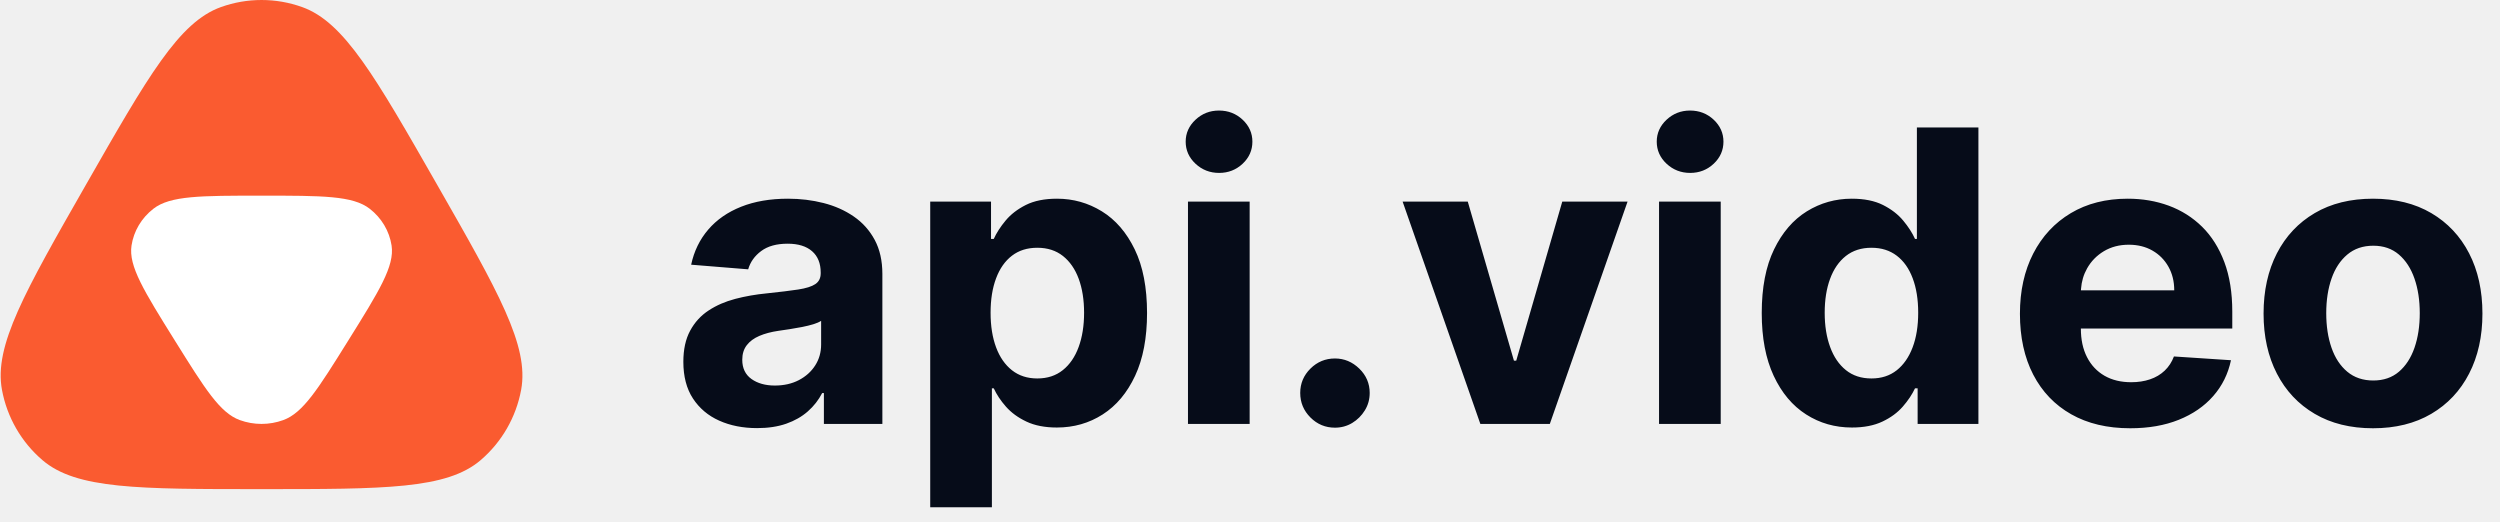
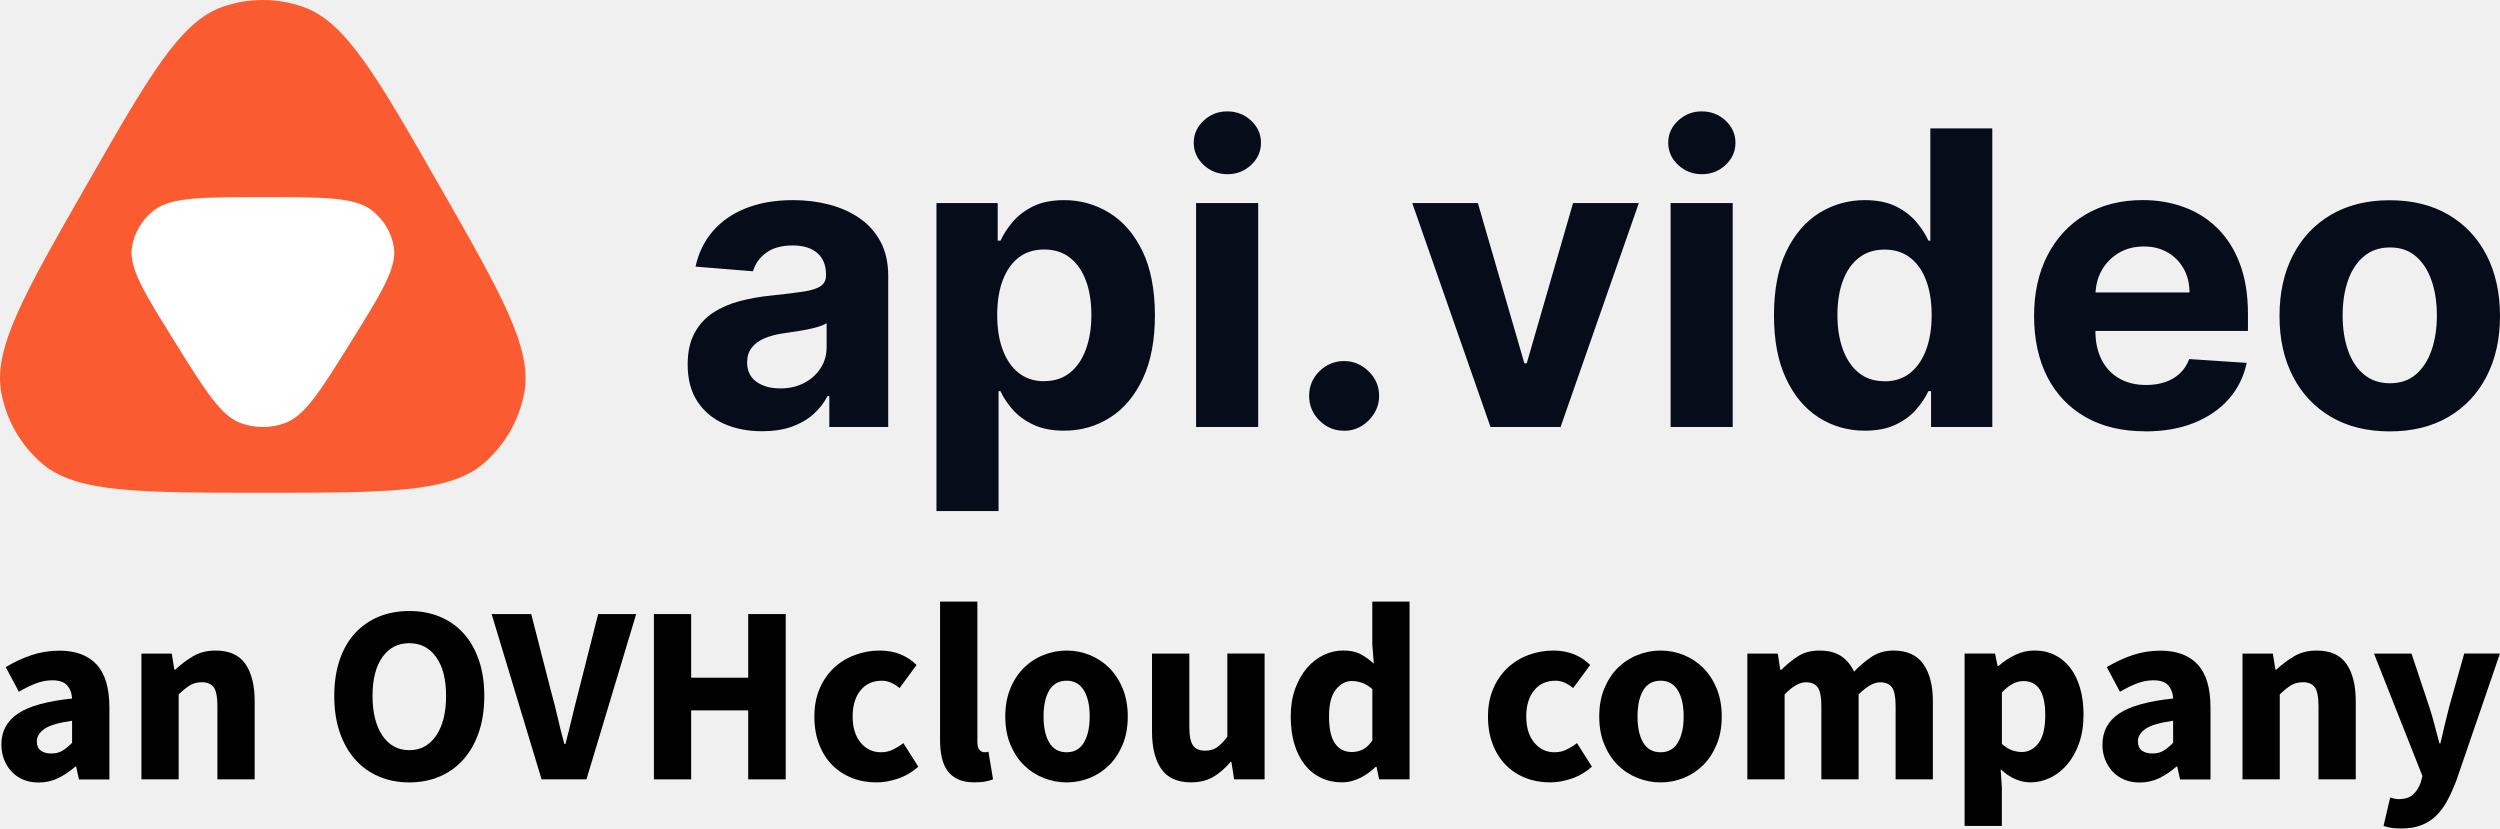
- <svg xmlns="http://www.w3.org/2000/svg" width="115" height="24" viewBox="0 0 115 24" fill="none">
-   <g clip-path="url(#clip0_101_2)">
-     <path d="M3.96 8.487C6.807 3.507 8.231 1.017 10.164 0.325C11.371 -0.108 12.691 -0.108 13.899 0.325C15.832 1.017 17.255 3.507 20.102 8.487C22.931 13.435 24.345 15.909 23.973 17.93C23.74 19.193 23.081 20.337 22.107 21.169C20.549 22.5 17.71 22.5 12.031 22.5C6.353 22.5 3.513 22.5 1.956 21.169C0.982 20.337 0.323 19.193 0.09 17.93C-0.283 15.909 1.132 13.435 3.96 8.487Z" fill="#FA5B30" />
-     <path d="M16.007 15.685C14.632 17.89 13.944 18.992 13.031 19.324C12.387 19.559 11.675 19.559 11.031 19.324C10.118 18.992 9.431 17.89 8.055 15.685C6.622 13.387 5.905 12.238 6.05 11.294C6.151 10.63 6.511 10.025 7.057 9.602C7.831 9 9.231 9 12.031 9C14.832 9 16.232 9 17.006 9.602C17.552 10.025 17.911 10.63 18.013 11.294C18.157 12.238 17.441 13.387 16.007 15.685Z" fill="white" />
-     <path d="M34.829 19.693C35.335 19.693 35.782 19.625 36.168 19.49C36.554 19.355 36.885 19.166 37.16 18.924C37.435 18.682 37.655 18.401 37.819 18.082H37.899V19.5H40.589V12.602C40.589 11.994 40.471 11.471 40.236 11.034C40.001 10.597 39.68 10.238 39.274 9.959C38.868 9.679 38.404 9.472 37.882 9.339C37.361 9.206 36.816 9.14 36.248 9.14C35.431 9.14 34.713 9.263 34.094 9.509C33.474 9.755 32.969 10.106 32.579 10.561C32.188 11.016 31.926 11.554 31.793 12.176L34.416 12.389C34.514 12.052 34.714 11.771 35.016 11.547C35.318 11.322 35.724 11.21 36.234 11.21C36.718 11.21 37.092 11.326 37.356 11.556C37.62 11.787 37.752 12.114 37.752 12.535V12.575C37.752 12.793 37.67 12.957 37.506 13.068C37.342 13.179 37.078 13.262 36.714 13.318C36.35 13.373 35.87 13.432 35.276 13.494C34.769 13.543 34.287 13.627 33.827 13.747C33.368 13.867 32.958 14.045 32.599 14.28C32.239 14.515 31.955 14.826 31.747 15.212C31.538 15.598 31.434 16.075 31.434 16.643C31.434 17.318 31.581 17.881 31.876 18.331C32.172 18.782 32.574 19.122 33.085 19.35C33.595 19.579 34.177 19.693 34.829 19.693ZM35.642 17.735C35.207 17.735 34.848 17.634 34.566 17.433C34.285 17.231 34.144 16.936 34.144 16.55C34.144 16.284 34.212 16.061 34.35 15.881C34.488 15.701 34.681 15.558 34.929 15.452C35.178 15.345 35.469 15.268 35.801 15.219C35.957 15.197 36.13 15.171 36.321 15.142C36.512 15.113 36.703 15.08 36.894 15.042C37.084 15.005 37.256 14.962 37.41 14.916C37.563 14.869 37.684 14.817 37.772 14.759V15.845C37.772 16.204 37.681 16.526 37.499 16.81C37.317 17.094 37.067 17.319 36.747 17.486C36.427 17.652 36.059 17.735 35.642 17.735ZM45.627 23.335V17.862H45.713C45.842 18.146 46.028 18.427 46.272 18.704C46.517 18.982 46.831 19.212 47.215 19.393C47.599 19.575 48.066 19.666 48.616 19.666C49.393 19.666 50.096 19.466 50.724 19.064C51.352 18.662 51.849 18.07 52.215 17.286C52.581 16.503 52.764 15.54 52.764 14.4C52.764 13.228 52.576 12.252 52.198 11.473C51.821 10.694 51.317 10.111 50.687 9.722C50.057 9.334 49.369 9.14 48.623 9.14C48.05 9.14 47.572 9.236 47.188 9.429C46.804 9.622 46.493 9.862 46.256 10.148C46.018 10.435 45.837 10.715 45.713 10.991H45.587V9.273H42.79V23.335H45.627ZM47.717 17.409C47.26 17.409 46.872 17.284 46.552 17.033C46.233 16.782 45.988 16.43 45.82 15.978C45.651 15.525 45.567 14.995 45.567 14.386C45.567 13.778 45.651 13.25 45.82 12.802C45.988 12.353 46.231 12.007 46.549 11.763C46.866 11.519 47.256 11.397 47.717 11.397C48.183 11.397 48.576 11.523 48.896 11.776C49.215 12.029 49.457 12.38 49.622 12.828C49.786 13.277 49.868 13.796 49.868 14.386C49.868 14.981 49.785 15.506 49.618 15.961C49.452 16.416 49.209 16.771 48.889 17.026C48.57 17.282 48.179 17.409 47.717 17.409ZM56.079 7.954C56.501 7.954 56.861 7.813 57.161 7.532C57.461 7.25 57.61 6.911 57.61 6.516C57.61 6.126 57.461 5.789 57.161 5.507C56.861 5.226 56.498 5.085 56.072 5.085C55.655 5.085 55.295 5.226 54.994 5.507C54.692 5.789 54.541 6.126 54.541 6.516C54.541 6.911 54.692 7.25 54.994 7.532C55.295 7.813 55.657 7.954 56.079 7.954ZM57.484 19.5V9.273H54.647V19.5H57.484ZM61.408 19.673C61.697 19.673 61.961 19.601 62.201 19.457C62.44 19.312 62.635 19.119 62.783 18.877C62.932 18.636 63.006 18.368 63.006 18.075C63.006 17.64 62.846 17.267 62.527 16.956C62.207 16.646 61.834 16.49 61.408 16.49C60.969 16.49 60.593 16.646 60.28 16.956C59.967 17.267 59.81 17.64 59.81 18.075C59.81 18.515 59.967 18.891 60.28 19.204C60.593 19.517 60.969 19.673 61.408 19.673ZM71.292 19.5L74.868 9.273H71.865L69.747 16.59H69.641L67.517 9.273H64.52L68.096 19.5H71.292ZM77.748 7.954C78.17 7.954 78.53 7.813 78.83 7.532C79.129 7.25 79.279 6.911 79.279 6.516C79.279 6.126 79.129 5.789 78.83 5.507C78.53 5.226 78.167 5.085 77.741 5.085C77.324 5.085 76.964 5.226 76.662 5.507C76.361 5.789 76.21 6.126 76.21 6.516C76.21 6.911 76.361 7.25 76.662 7.532C76.964 7.813 77.326 7.954 77.748 7.954ZM79.153 19.5V9.273H76.316V19.5H79.153ZM85.188 19.666C85.738 19.666 86.206 19.575 86.59 19.393C86.974 19.212 87.286 18.982 87.528 18.704C87.77 18.427 87.958 18.146 88.091 17.862H88.211V19.5H91.007V5.864H88.177V10.991H88.091C87.967 10.715 87.786 10.435 87.548 10.148C87.311 9.862 87 9.622 86.616 9.429C86.232 9.236 85.754 9.14 85.181 9.14C84.431 9.14 83.742 9.334 83.114 9.722C82.486 10.111 81.983 10.694 81.606 11.473C81.228 12.252 81.04 13.228 81.04 14.4C81.04 15.54 81.223 16.503 81.589 17.286C81.955 18.07 82.452 18.662 83.081 19.064C83.709 19.466 84.411 19.666 85.188 19.666ZM86.087 17.409C85.621 17.409 85.229 17.282 84.912 17.026C84.594 16.771 84.352 16.416 84.186 15.961C84.019 15.506 83.936 14.981 83.936 14.386C83.936 13.796 84.018 13.277 84.183 12.828C84.347 12.38 84.589 12.029 84.908 11.776C85.228 11.523 85.621 11.397 86.087 11.397C86.544 11.397 86.932 11.519 87.252 11.763C87.572 12.007 87.816 12.353 87.984 12.802C88.153 13.25 88.237 13.778 88.237 14.386C88.237 14.995 88.152 15.525 87.981 15.978C87.81 16.43 87.566 16.782 87.249 17.033C86.931 17.284 86.544 17.409 86.087 17.409ZM97.991 19.7C98.834 19.7 99.579 19.57 100.225 19.31C100.87 19.05 101.399 18.687 101.809 18.218C102.22 17.75 102.492 17.201 102.625 16.57L100.001 16.397C99.904 16.655 99.762 16.872 99.575 17.05C99.389 17.227 99.165 17.36 98.903 17.449C98.641 17.538 98.352 17.582 98.037 17.582C97.562 17.582 97.152 17.483 96.805 17.283C96.459 17.083 96.192 16.799 96.003 16.43C95.814 16.062 95.72 15.625 95.72 15.119L95.72 15.112L102.685 15.112V14.333C102.685 13.463 102.563 12.703 102.319 12.053C102.074 11.402 101.734 10.862 101.297 10.431C100.859 10.001 100.349 9.678 99.765 9.462C99.181 9.247 98.552 9.14 97.877 9.14C96.874 9.14 96.001 9.361 95.257 9.805C94.514 10.249 93.938 10.868 93.529 11.663C93.121 12.458 92.917 13.381 92.917 14.433C92.917 15.512 93.121 16.445 93.529 17.233C93.938 18.021 94.52 18.629 95.277 19.057C96.034 19.486 96.939 19.7 97.991 19.7ZM95.727 13.288C95.752 12.946 95.845 12.632 96.006 12.346C96.193 12.015 96.451 11.751 96.782 11.553C97.113 11.356 97.493 11.257 97.924 11.257C98.337 11.257 98.7 11.347 99.013 11.527C99.326 11.706 99.571 11.954 99.748 12.269C99.926 12.584 100.015 12.946 100.015 13.354L95.723 13.354L95.727 13.288ZM109.158 19.7C110.192 19.7 111.086 19.479 111.838 19.037C112.59 18.596 113.171 17.979 113.579 17.186C113.988 16.394 114.192 15.474 114.192 14.426C114.192 13.37 113.988 12.445 113.579 11.653C113.171 10.861 112.59 10.244 111.838 9.802C111.086 9.36 110.192 9.14 109.158 9.14C108.124 9.14 107.23 9.36 106.478 9.802C105.726 10.244 105.145 10.861 104.737 11.653C104.329 12.445 104.124 13.37 104.124 14.426C104.124 15.474 104.329 16.394 104.737 17.186C105.145 17.979 105.726 18.596 106.478 19.037C107.23 19.479 108.124 19.7 109.158 19.7ZM109.171 17.503C108.696 17.503 108.298 17.368 107.976 17.1C107.654 16.831 107.412 16.464 107.25 15.998C107.088 15.532 107.007 15.001 107.007 14.406C107.007 13.812 107.088 13.281 107.25 12.815C107.412 12.349 107.654 11.98 107.976 11.71C108.298 11.439 108.696 11.303 109.171 11.303C109.642 11.303 110.035 11.439 110.35 11.71C110.665 11.98 110.904 12.349 111.066 12.815C111.228 13.281 111.309 13.812 111.309 14.406C111.309 15.001 111.228 15.532 111.066 15.998C110.904 16.464 110.665 16.831 110.35 17.1C110.035 17.368 109.642 17.503 109.171 17.503Z" fill="#060C19" />
+ <svg xmlns="http://www.w3.org/2000/svg" id="Layer_1" data-name="Layer 1" viewBox="0 0 125 41.423" version="1.1" width="125" height="41.423">
+   <defs id="defs1">
+     <style id="style1">
+       .cls-1 {
+         fill: #060c19;
+       }
+ 
+       .cls-2 {
+         fill: #fff;
+       }
+ 
+       .cls-3 {
+         fill: #fa5b30;
+       }
+     </style>
+   </defs>
+   <g id="Slide-Presentation" transform="matrix(0.2541353,0,0,0.2541353,-8.58875,-8.60375)">
+     <g id="_010" data-name="010">
+       <g id="Horizontal-lockup">
+         <g id="LogoFinal">
+           <g id="Path">
+             <path class="cls-3" d="m 50.74,70.42 c 12.27,-21.46 18.4,-32.18 26.72,-35.17 5.2,-1.86 10.89,-1.86 16.09,0 8.33,2.98 14.46,13.71 26.72,35.17 12.19,21.32 18.28,31.98 16.68,40.68 -1,5.44 -3.84,10.37 -8.04,13.96 -6.71,5.74 -18.94,5.74 -43.41,5.74 -24.47,0 -36.7,0 -43.41,-5.74 -4.2,-3.59 -7.03,-8.51 -8.04,-13.96 -1.61,-8.71 4.49,-19.36 16.68,-40.68 z" id="path1" />
+           </g>
+           <g id="Path-2" data-name="Path">
+             <path class="cls-2" d="m 102.65,101.43 c -5.93,9.5 -8.89,14.25 -12.82,15.68 -2.78,1.01 -5.84,1.01 -8.62,0 -3.93,-1.43 -6.9,-6.18 -12.82,-15.68 -6.18,-9.9 -9.26,-14.85 -8.64,-18.91 0.44,-2.86 1.99,-5.47 4.34,-7.29 3.34,-2.59 9.37,-2.59 21.43,-2.59 12.06,0 18.1,0 21.43,2.59 2.35,1.83 3.9,4.43 4.34,7.29 0.62,4.06 -2.47,9.01 -8.64,18.91 z" id="path2" />
+           </g>
+         </g>
+         <g id="api.video">
+           <path class="cls-1" d="m 183.74,118.7 c 2.18,0 4.1,-0.29 5.77,-0.87 1.66,-0.58 3.09,-1.4 4.27,-2.44 1.19,-1.04 2.13,-2.25 2.84,-3.63 h 0.34 v 6.11 h 11.59 V 88.15 c 0,-2.62 -0.51,-4.87 -1.52,-6.76 -1.01,-1.88 -2.4,-3.43 -4.15,-4.63 -1.75,-1.2 -3.75,-2.09 -6,-2.67 -2.25,-0.58 -4.59,-0.86 -7.04,-0.86 -3.52,0 -6.61,0.53 -9.28,1.59 -2.67,1.06 -4.84,2.57 -6.53,4.53 -1.68,1.96 -2.81,4.28 -3.39,6.96 v 0 l 11.3,0.92 c 0.42,-1.45 1.28,-2.66 2.58,-3.63 1.3,-0.97 3.05,-1.45 5.25,-1.45 2.08,0 3.7,0.5 4.83,1.49 1.14,0.99 1.71,2.4 1.71,4.22 v 0 0.17 c 0,0.94 -0.35,1.64 -1.06,2.12 -0.71,0.48 -1.85,0.84 -3.41,1.08 -1.56,0.24 -3.63,0.49 -6.2,0.76 -2.18,0.21 -4.26,0.57 -6.24,1.09 -1.98,0.52 -3.74,1.28 -5.29,2.29 -1.55,1.01 -2.77,2.35 -3.67,4.02 -0.9,1.66 -1.35,3.72 -1.35,6.17 0,2.91 0.64,5.33 1.91,7.27 1.27,1.94 3.01,3.4 5.21,4.39 2.2,0.98 4.7,1.48 7.52,1.48 z m 3.5,-8.43 c -1.87,0 -3.42,-0.44 -4.63,-1.31 -1.21,-0.87 -1.82,-2.14 -1.82,-3.8 0,-1.15 0.3,-2.11 0.89,-2.88 0.59,-0.77 1.42,-1.39 2.5,-1.85 1.08,-0.46 2.32,-0.79 3.76,-1 0.67,-0.1 1.42,-0.21 2.24,-0.33 0.82,-0.12 1.64,-0.27 2.47,-0.43 0.82,-0.16 1.56,-0.34 2.22,-0.55 0.66,-0.21 1.18,-0.43 1.56,-0.67 v 0 4.68 c 0,1.55 -0.39,2.94 -1.18,4.16 -0.79,1.22 -1.86,2.19 -3.24,2.91 -1.38,0.72 -2.96,1.08 -4.76,1.08 z m 43.02,24.12 v -23.58 h 0.37 c 0.55,1.22 1.36,2.43 2.41,3.63 1.05,1.2 2.4,2.18 4.06,2.97 1.65,0.78 3.67,1.18 6.04,1.18 3.35,0 6.37,-0.87 9.08,-2.6 2.71,-1.73 4.85,-4.28 6.43,-7.66 1.58,-3.38 2.37,-7.52 2.37,-12.44 0,-4.92 -0.81,-9.25 -2.44,-12.61 -1.63,-3.36 -3.8,-5.87 -6.51,-7.54 -2.72,-1.67 -5.68,-2.51 -8.89,-2.51 -2.47,0 -4.53,0.42 -6.18,1.25 -1.65,0.83 -2.99,1.86 -4.02,3.1 -1.03,1.24 -1.8,2.44 -2.34,3.63 h -0.55 v -7.4 h -12.05 v 60.59 h 12.22 z m 9,-25.53 c -1.97,0 -3.64,-0.54 -5.02,-1.62 -1.38,-1.08 -2.43,-2.6 -3.16,-4.55 -0.73,-1.95 -1.09,-4.24 -1.09,-6.86 0,-2.62 0.36,-4.9 1.09,-6.83 0.73,-1.93 1.77,-3.42 3.14,-4.48 1.37,-1.05 3.05,-1.58 5.03,-1.58 1.98,0 3.7,0.55 5.08,1.64 1.38,1.09 2.42,2.6 3.13,4.53 0.71,1.93 1.06,4.17 1.06,6.71 0,2.54 -0.36,4.82 -1.08,6.78 -0.72,1.96 -1.76,3.49 -3.14,4.59 -1.38,1.1 -3.06,1.65 -5.05,1.65 z m 36.03,-40.73 c 1.82,0 3.37,-0.61 4.66,-1.82 1.29,-1.21 1.94,-2.67 1.94,-4.37 0,-1.7 -0.65,-3.13 -1.94,-4.35 -1.29,-1.21 -2.85,-1.82 -4.69,-1.82 -1.84,0 -3.35,0.61 -4.65,1.82 -1.3,1.21 -1.95,2.66 -1.95,4.35 0,1.69 0.65,3.16 1.95,4.37 1.3,1.21 2.86,1.82 4.68,1.82 z m 6.05,49.74 V 73.81 h -12.22 v 44.06 z m 16.91,0.74 c 1.24,0 2.38,-0.31 3.41,-0.93 1.03,-0.62 1.87,-1.45 2.51,-2.5 0.64,-1.04 0.96,-2.19 0.96,-3.46 0,-1.87 -0.69,-3.48 -2.07,-4.82 -1.38,-1.34 -2.98,-2.01 -4.82,-2.01 -1.84,0 -3.51,0.67 -4.86,2.01 -1.35,1.34 -2.02,2.95 -2.02,4.82 0,1.87 0.67,3.51 2.02,4.86 1.35,1.35 2.97,2.02 4.86,2.02 z m 42.58,-0.74 15.4,-44.06 h -12.94 l -9.12,31.53 h -0.46 l -9.15,-31.53 h -12.91 l 15.4,44.06 h 13.77 z m 27.81,-49.74 c 1.82,0 3.37,-0.61 4.66,-1.82 1.29,-1.21 1.94,-2.67 1.94,-4.37 0,-1.7 -0.65,-3.13 -1.94,-4.35 -1.29,-1.21 -2.85,-1.82 -4.69,-1.82 -1.84,0 -3.35,0.61 -4.65,1.82 -1.3,1.21 -1.95,2.66 -1.95,4.35 0,1.69 0.65,3.16 1.95,4.37 1.3,1.21 2.86,1.82 4.68,1.82 z m 6.06,49.74 V 73.81 h -12.22 v 44.06 z m 26,0.72 c 2.37,0 4.38,-0.39 6.04,-1.18 1.65,-0.78 3,-1.77 4.04,-2.97 1.04,-1.2 1.85,-2.4 2.42,-3.63 h 0.52 v 7.06 h 12.05 V 59.12 h -12.19 v 22.09 h -0.37 c -0.54,-1.19 -1.31,-2.4 -2.34,-3.63 -1.03,-1.23 -2.36,-2.27 -4.02,-3.1 -1.66,-0.83 -3.71,-1.25 -6.18,-1.25 -3.23,0 -6.2,0.84 -8.91,2.51 -2.71,1.67 -4.87,4.19 -6.5,7.54 -1.63,3.36 -2.44,7.56 -2.44,12.61 0,5.05 0.79,9.06 2.37,12.44 1.58,3.38 3.72,5.93 6.43,7.66 2.71,1.73 5.73,2.6 9.08,2.6 z m 3.87,-9.73 c -2.01,0 -3.7,-0.55 -5.06,-1.65 -1.36,-1.1 -2.41,-2.63 -3.13,-4.59 -0.72,-1.96 -1.08,-4.22 -1.08,-6.78 0,-2.56 0.35,-4.78 1.06,-6.71 0.71,-1.93 1.75,-3.44 3.13,-4.53 1.38,-1.09 3.07,-1.64 5.08,-1.64 2.01,0 3.64,0.53 5.02,1.58 1.38,1.05 2.43,2.54 3.16,4.48 0.73,1.93 1.09,4.21 1.09,6.83 0,2.62 -0.37,4.91 -1.1,6.86 -0.74,1.95 -1.79,3.47 -3.16,4.55 -1.37,1.08 -3.04,1.62 -5.01,1.62 z m 51.29,9.87 c 3.63,0 6.84,-0.56 9.62,-1.68 2.78,-1.12 5.06,-2.69 6.83,-4.7 1.77,-2.02 2.94,-4.38 3.51,-7.1 v 0 l -11.3,-0.75 c -0.42,1.11 -1.03,2.05 -1.84,2.81 -0.81,0.76 -1.77,1.34 -2.9,1.72 -1.13,0.38 -2.37,0.57 -3.73,0.57 -2.05,0 -3.82,-0.43 -5.31,-1.29 -1.49,-0.86 -2.64,-2.08 -3.46,-3.67 -0.81,-1.59 -1.22,-3.47 -1.22,-5.65 v 0 -0.03 c 0,0 30.01,0 30.01,0 V 95.6 c 0,-3.75 -0.53,-7.02 -1.58,-9.83 -1.05,-2.8 -2.52,-5.13 -4.4,-6.99 -1.88,-1.86 -4.08,-3.25 -6.6,-4.17 -2.51,-0.93 -5.23,-1.39 -8.13,-1.39 -4.32,0 -8.08,0.96 -11.29,2.87 -3.2,1.91 -5.68,4.58 -7.44,8 -1.76,3.42 -2.64,7.4 -2.64,11.93 0,4.53 0.88,8.67 2.64,12.06 1.76,3.39 4.27,6.01 7.53,7.86 3.26,1.85 7.16,2.77 11.69,2.77 z M 446.1,91.1 c 0.11,-1.47 0.51,-2.83 1.2,-4.06 0.8,-1.42 1.92,-2.56 3.34,-3.41 1.42,-0.85 3.06,-1.28 4.92,-1.28 1.86,0 3.34,0.39 4.69,1.16 1.35,0.77 2.4,1.84 3.17,3.2 0.77,1.36 1.15,2.92 1.15,4.68 h -18.49 c 0,0 0.02,-0.29 0.02,-0.29 z m 57.87,27.63 c 4.46,0 8.3,-0.95 11.55,-2.85 3.24,-1.9 5.74,-4.56 7.5,-7.97 1.76,-3.41 2.64,-7.38 2.64,-11.89 0,-4.51 -0.88,-8.53 -2.64,-11.95 -1.76,-3.41 -4.26,-6.07 -7.5,-7.97 -3.24,-1.9 -7.09,-2.85 -11.55,-2.85 -4.46,0 -8.3,0.95 -11.55,2.85 -3.24,1.9 -5.74,4.56 -7.5,7.97 -1.76,3.41 -2.64,7.4 -2.64,11.95 0,4.55 0.88,8.48 2.64,11.89 1.76,3.41 4.26,6.07 7.5,7.97 3.24,1.9 7.09,2.85 11.55,2.85 z m 0.06,-9.47 c -2.05,0 -3.76,-0.58 -5.15,-1.74 -1.39,-1.16 -2.43,-2.74 -3.13,-4.75 -0.7,-2.01 -1.05,-4.29 -1.05,-6.86 0,-2.57 0.35,-4.85 1.05,-6.86 0.7,-2.01 1.74,-3.6 3.13,-4.76 1.39,-1.17 3.1,-1.75 5.15,-1.75 2.05,0 3.72,0.58 5.08,1.75 1.36,1.17 2.39,2.75 3.08,4.76 0.7,2.01 1.05,4.29 1.05,6.86 0,2.57 -0.35,4.85 -1.05,6.86 -0.7,2.01 -1.73,3.59 -3.08,4.75 -1.35,1.16 -3.05,1.74 -5.08,1.74 z" id="path3" />
+         </g>
+       </g>
+     </g>
  </g>
-   <defs>
-     <clipPath id="clip0_101_2">
-       <rect width="115" height="24" fill="white" />
-     </clipPath>
-   </defs>
+   <g id="g20" transform="matrix(0.2541353,0,0,0.2541353,-8.58875,-8.60375)">
+     <path d="m 34.07,180.31 c 0,-2.59 1.1,-4.62 3.29,-6.08 2.19,-1.46 5.74,-2.44 10.62,-2.94 -0.07,-1.1 -0.4,-1.97 -1,-2.62 -0.6,-0.65 -1.56,-0.97 -2.89,-0.97 -1.06,0 -2.13,0.2 -3.19,0.6 -1.06,0.4 -2.19,0.95 -3.39,1.65 l -2.59,-4.84 c 1.6,-0.96 3.27,-1.75 5.01,-2.34 1.74,-0.59 3.6,-0.9 5.56,-0.9 3.19,0 5.63,0.91 7.31,2.72 1.68,1.81 2.52,4.63 2.52,8.45 v 14.17 h -5.99 l -0.55,-2.54 h -0.15 c -1.06,0.93 -2.19,1.69 -3.37,2.27 -1.18,0.58 -2.47,0.87 -3.87,0.87 -1.13,0 -2.15,-0.19 -3.04,-0.57 -0.89,-0.38 -1.66,-0.91 -2.29,-1.6 -0.63,-0.68 -1.12,-1.47 -1.47,-2.37 -0.35,-0.9 -0.52,-1.88 -0.52,-2.94 z m 6.98,-0.55 c 0,0.8 0.26,1.39 0.77,1.77 0.52,0.38 1.21,0.57 2.07,0.57 0.86,0 1.6,-0.18 2.19,-0.55 0.6,-0.37 1.23,-0.88 1.9,-1.55 v -4.34 c -2.63,0.37 -4.44,0.9 -5.44,1.6 -1,0.7 -1.5,1.53 -1.5,2.49 z" id="path4" />
+     <path d="m 61.6,162.45 h 5.99 l 0.5,3.14 h 0.2 c 1.06,-1 2.23,-1.87 3.49,-2.62 1.26,-0.75 2.74,-1.12 4.44,-1.12 2.69,0 4.65,0.88 5.86,2.64 1.21,1.76 1.82,4.21 1.82,7.33 v 15.36 h -7.33 v -14.41 c 0,-1.8 -0.24,-3.02 -0.72,-3.69 -0.48,-0.66 -1.26,-1 -2.32,-1 -0.93,0 -1.73,0.21 -2.39,0.62 -0.67,0.42 -1.4,1.01 -2.19,1.77 v 16.71 h -7.33 v -24.74 z" id="path5" />
+     <path d="m 114.32,187.79 c -2.19,0 -4.2,-0.39 -6.01,-1.17 -1.81,-0.78 -3.37,-1.9 -4.66,-3.37 -1.3,-1.46 -2.3,-3.24 -3.02,-5.34 -0.72,-2.1 -1.07,-4.47 -1.07,-7.13 0,-2.66 0.36,-5.03 1.07,-7.11 0.71,-2.08 1.72,-3.82 3.02,-5.24 1.3,-1.41 2.85,-2.49 4.66,-3.24 1.81,-0.75 3.82,-1.12 6.01,-1.12 2.19,0 4.2,0.37 6.01,1.12 1.81,0.75 3.37,1.84 4.66,3.27 1.3,1.43 2.3,3.18 3.02,5.26 0.71,2.08 1.07,4.43 1.07,7.06 0,2.63 -0.36,5.04 -1.07,7.13 -0.72,2.09 -1.72,3.87 -3.02,5.34 -1.3,1.46 -2.85,2.59 -4.66,3.37 -1.81,0.78 -3.82,1.17 -6.01,1.17 z m 0,-6.34 c 2.23,0 3.99,-0.96 5.29,-2.87 1.3,-1.91 1.95,-4.51 1.95,-7.81 0,-3.3 -0.65,-5.8 -1.95,-7.63 -1.3,-1.83 -3.06,-2.74 -5.29,-2.74 -2.23,0 -3.99,0.91 -5.29,2.74 -1.3,1.83 -1.94,4.37 -1.94,7.63 0,3.26 0.65,5.89 1.94,7.81 1.3,1.91 3.06,2.87 5.29,2.87 z" id="path6" />
+     <path d="m 130.53,154.67 h 7.78 l 3.89,15.16 c 0.5,1.8 0.94,3.53 1.32,5.21 0.38,1.68 0.82,3.42 1.32,5.21 h 0.2 c 0.47,-1.8 0.9,-3.53 1.3,-5.21 0.4,-1.68 0.83,-3.42 1.3,-5.21 l 3.84,-15.16 h 7.48 l -9.78,32.52 h -8.83 l -9.83,-32.52 z" id="path7" />
+     <path d="m 162.45,154.67 h 7.33 v 12.52 H 181 v -12.52 h 7.38 v 32.52 H 181 v -13.57 h -11.22 v 13.57 h -7.33 z" id="path8" />
+     <path d="m 194.02,174.82 c 0,-2.06 0.35,-3.9 1.05,-5.51 0.7,-1.61 1.64,-2.97 2.82,-4.07 1.18,-1.1 2.55,-1.94 4.11,-2.52 1.56,-0.58 3.19,-0.87 4.89,-0.87 1.53,0 2.91,0.26 4.14,0.77 1.23,0.52 2.26,1.21 3.09,2.07 l -3.34,4.54 c -1.16,-0.96 -2.31,-1.45 -3.44,-1.45 -1.8,0 -3.21,0.63 -4.24,1.9 -1.03,1.26 -1.55,2.98 -1.55,5.14 0,2.16 0.52,3.87 1.57,5.14 1.05,1.26 2.37,1.9 3.97,1.9 0.9,0 1.71,-0.18 2.44,-0.55 0.73,-0.37 1.4,-0.78 2,-1.25 l 2.94,4.64 c -1.2,1.06 -2.53,1.85 -3.99,2.34 -1.46,0.49 -2.88,0.75 -4.24,0.75 -1.73,0 -3.33,-0.29 -4.81,-0.87 -1.48,-0.58 -2.77,-1.42 -3.87,-2.52 -1.1,-1.1 -1.96,-2.45 -2.59,-4.07 -0.63,-1.61 -0.95,-3.45 -0.95,-5.51 z" id="path9" />
+     <path d="m 218.76,152.22 h 7.33 v 27.58 c 0,0.77 0.14,1.3 0.42,1.6 0.28,0.3 0.57,0.45 0.87,0.45 h 0.42 c 0.12,0 0.27,-0.03 0.47,-0.1 l 0.9,5.44 c -0.4,0.17 -0.91,0.31 -1.52,0.42 -0.62,0.12 -1.34,0.17 -2.17,0.17 -1.26,0 -2.33,-0.2 -3.19,-0.6 -0.87,-0.4 -1.55,-0.96 -2.07,-1.67 -0.52,-0.72 -0.89,-1.58 -1.12,-2.59 -0.23,-1.01 -0.35,-2.15 -0.35,-3.42 v -27.28 z" id="path10" />
+     <path d="m 231.58,174.82 c 0,-2.06 0.33,-3.9 1,-5.51 0.66,-1.61 1.55,-2.97 2.67,-4.07 1.11,-1.1 2.4,-1.94 3.87,-2.52 1.46,-0.58 2.98,-0.87 4.54,-0.87 1.56,0 3.07,0.29 4.51,0.87 1.45,0.58 2.73,1.42 3.84,2.52 1.11,1.1 2,2.45 2.67,4.07 0.66,1.61 1,3.45 1,5.51 0,2.06 -0.33,3.9 -1,5.51 -0.67,1.61 -1.55,2.97 -2.67,4.07 -1.11,1.1 -2.39,1.94 -3.84,2.52 -1.45,0.58 -2.95,0.87 -4.51,0.87 -1.56,0 -3.08,-0.29 -4.54,-0.87 -1.46,-0.58 -2.75,-1.42 -3.87,-2.52 -1.11,-1.1 -2,-2.45 -2.67,-4.07 -0.67,-1.61 -1,-3.45 -1,-5.51 z m 7.53,0 c 0,2.16 0.37,3.87 1.12,5.14 0.75,1.26 1.89,1.9 3.42,1.9 1.53,0 2.63,-0.63 3.39,-1.9 0.76,-1.26 1.15,-2.98 1.15,-5.14 0,-2.16 -0.38,-3.87 -1.15,-5.14 -0.77,-1.26 -1.9,-1.9 -3.39,-1.9 -1.49,0 -2.67,0.63 -3.42,1.9 -0.75,1.27 -1.12,2.98 -1.12,5.14 z" id="path11" />
+     <path d="m 260.46,162.45 h 7.33 v 14.41 c 0,1.8 0.25,3.03 0.75,3.69 0.5,0.67 1.28,1 2.34,1 0.93,0 1.71,-0.22 2.34,-0.65 0.63,-0.43 1.31,-1.13 2.05,-2.1 v -16.36 h 7.33 v 24.74 h -5.99 l -0.55,-3.44 h -0.15 c -1.06,1.26 -2.2,2.25 -3.42,2.97 -1.21,0.71 -2.67,1.07 -4.36,1.07 -2.69,0 -4.65,-0.88 -5.86,-2.64 -1.21,-1.76 -1.82,-4.21 -1.82,-7.33 v -15.36 z" id="path12" />
+     <path d="m 287.74,174.82 c 0,-2.03 0.29,-3.84 0.87,-5.44 0.58,-1.6 1.35,-2.95 2.29,-4.07 0.95,-1.11 2.05,-1.97 3.29,-2.57 1.24,-0.6 2.52,-0.9 3.82,-0.9 1.4,0 2.54,0.23 3.44,0.7 0.9,0.47 1.78,1.1 2.64,1.9 l -0.3,-3.79 v -8.43 h 7.33 v 34.96 h -5.99 l -0.5,-2.44 h -0.2 c -0.87,0.87 -1.88,1.59 -3.04,2.17 -1.17,0.58 -2.34,0.87 -3.54,0.87 -1.53,0 -2.92,-0.3 -4.16,-0.9 -1.25,-0.6 -2.31,-1.45 -3.19,-2.57 -0.88,-1.11 -1.56,-2.47 -2.04,-4.07 -0.48,-1.6 -0.72,-3.41 -0.72,-5.44 z m 7.53,-0.1 c 0,2.46 0.39,4.26 1.17,5.39 0.78,1.13 1.89,1.7 3.32,1.7 0.8,0 1.52,-0.17 2.17,-0.5 0.65,-0.33 1.27,-0.91 1.87,-1.75 v -10.12 c -0.67,-0.6 -1.35,-1.01 -2.04,-1.25 -0.69,-0.24 -1.38,-0.35 -2.04,-0.35 -1.16,0 -2.19,0.56 -3.09,1.67 -0.9,1.11 -1.35,2.85 -1.35,5.21 z" id="path13" />
+     <path d="m 326.55,174.82 c 0,-2.06 0.35,-3.9 1.05,-5.51 0.7,-1.61 1.64,-2.97 2.82,-4.07 1.18,-1.1 2.55,-1.94 4.11,-2.52 1.56,-0.58 3.19,-0.87 4.89,-0.87 1.53,0 2.91,0.26 4.14,0.77 1.23,0.52 2.26,1.21 3.09,2.07 l -3.34,4.54 c -1.16,-0.96 -2.31,-1.45 -3.44,-1.45 -1.8,0 -3.21,0.63 -4.24,1.9 -1.03,1.26 -1.55,2.98 -1.55,5.14 0,2.16 0.52,3.87 1.57,5.14 1.05,1.26 2.37,1.9 3.97,1.9 0.9,0 1.71,-0.18 2.44,-0.55 0.73,-0.37 1.4,-0.78 2,-1.25 l 2.94,4.64 c -1.2,1.06 -2.53,1.85 -3.99,2.34 -1.46,0.49 -2.88,0.75 -4.24,0.75 -1.73,0 -3.33,-0.29 -4.81,-0.87 -1.48,-0.58 -2.77,-1.42 -3.87,-2.52 -1.1,-1.1 -1.96,-2.45 -2.59,-4.07 -0.63,-1.61 -0.95,-3.45 -0.95,-5.51 z" id="path14" />
+     <path d="m 348.44,174.82 c 0,-2.06 0.33,-3.9 1,-5.51 0.67,-1.61 1.55,-2.97 2.67,-4.07 1.12,-1.1 2.4,-1.94 3.87,-2.52 1.46,-0.58 2.98,-0.87 4.54,-0.87 1.56,0 3.07,0.29 4.51,0.87 1.45,0.58 2.73,1.42 3.84,2.52 1.11,1.1 2,2.45 2.67,4.07 0.66,1.61 1,3.45 1,5.51 0,2.06 -0.33,3.9 -1,5.51 -0.67,1.61 -1.55,2.97 -2.67,4.07 -1.11,1.1 -2.39,1.94 -3.84,2.52 -1.45,0.58 -2.95,0.87 -4.51,0.87 -1.56,0 -3.08,-0.29 -4.54,-0.87 -1.46,-0.58 -2.75,-1.42 -3.87,-2.52 -1.11,-1.1 -2,-2.45 -2.67,-4.07 -0.67,-1.61 -1,-3.45 -1,-5.51 z m 7.53,0 c 0,2.16 0.37,3.87 1.12,5.14 0.75,1.26 1.89,1.9 3.42,1.9 1.53,0 2.63,-0.63 3.39,-1.9 0.76,-1.26 1.15,-2.98 1.15,-5.14 0,-2.16 -0.38,-3.87 -1.15,-5.14 -0.77,-1.27 -1.89,-1.9 -3.39,-1.9 -1.5,0 -2.67,0.63 -3.42,1.9 -0.75,1.27 -1.12,2.98 -1.12,5.14 z" id="path15" />
+     <path d="m 377.57,162.45 h 5.99 l 0.5,3.19 h 0.2 c 1.03,-1.03 2.13,-1.92 3.29,-2.67 1.16,-0.75 2.56,-1.12 4.19,-1.12 1.76,0 3.18,0.36 4.26,1.07 1.08,0.72 1.94,1.74 2.57,3.07 1.1,-1.13 2.25,-2.1 3.47,-2.92 1.21,-0.81 2.65,-1.22 4.31,-1.22 2.66,0 4.61,0.89 5.86,2.67 1.25,1.78 1.87,4.21 1.87,7.31 v 15.36 h -7.33 v -14.41 c 0,-1.8 -0.24,-3.02 -0.72,-3.69 -0.48,-0.66 -1.26,-1 -2.32,-1 -1.23,0 -2.64,0.8 -4.24,2.39 v 16.71 h -7.33 v -14.41 c 0,-1.8 -0.24,-3.02 -0.72,-3.69 -0.48,-0.66 -1.26,-1 -2.32,-1 -1.26,0 -2.66,0.8 -4.19,2.39 v 16.71 h -7.33 v -24.74 z" id="path16" />
+     <path d="m 427.65,189.13 v 7.23 h -7.33 v -33.92 h 5.99 l 0.5,2.44 h 0.2 c 0.96,-0.87 2.05,-1.59 3.27,-2.17 1.21,-0.58 2.47,-0.87 3.77,-0.87 1.5,0 2.84,0.3 4.04,0.9 1.2,0.6 2.21,1.45 3.04,2.54 0.83,1.1 1.47,2.42 1.92,3.97 0.45,1.55 0.67,3.27 0.67,5.16 0,2.13 -0.29,4.01 -0.87,5.66 -0.58,1.65 -1.36,3.04 -2.34,4.19 -0.98,1.15 -2.09,2.02 -3.34,2.62 -1.25,0.6 -2.54,0.9 -3.87,0.9 -1.06,0 -2.09,-0.22 -3.09,-0.67 -1,-0.45 -1.93,-1.09 -2.79,-1.92 l 0.25,3.94 z m 0,-8.92 c 0.67,0.6 1.33,1.02 2,1.25 0.67,0.23 1.31,0.35 1.95,0.35 1.26,0 2.34,-0.57 3.24,-1.72 0.9,-1.15 1.35,-3 1.35,-5.56 0,-4.45 -1.43,-6.68 -4.29,-6.68 -1.43,0 -2.84,0.75 -4.24,2.24 v 10.13 z" id="path17" />
+     <path d="m 447.45,180.31 c 0,-2.59 1.1,-4.62 3.29,-6.08 2.19,-1.46 5.74,-2.44 10.62,-2.94 -0.07,-1.1 -0.4,-1.97 -1,-2.62 -0.6,-0.65 -1.56,-0.97 -2.89,-0.97 -1.06,0 -2.13,0.2 -3.19,0.6 -1.06,0.4 -2.19,0.95 -3.39,1.65 l -2.59,-4.84 c 1.6,-0.96 3.27,-1.75 5.01,-2.34 1.74,-0.59 3.6,-0.9 5.56,-0.9 3.19,0 5.63,0.91 7.31,2.72 1.68,1.81 2.52,4.63 2.52,8.45 v 14.17 h -5.99 l -0.55,-2.54 h -0.15 c -1.06,0.93 -2.19,1.69 -3.37,2.27 -1.18,0.58 -2.47,0.87 -3.87,0.87 -1.13,0 -2.15,-0.19 -3.04,-0.57 -0.9,-0.38 -1.66,-0.91 -2.3,-1.6 -0.63,-0.68 -1.12,-1.47 -1.47,-2.37 -0.35,-0.9 -0.52,-1.88 -0.52,-2.94 z m 6.98,-0.55 c 0,0.8 0.26,1.39 0.77,1.77 0.52,0.38 1.21,0.57 2.07,0.57 0.86,0 1.6,-0.18 2.19,-0.55 0.6,-0.37 1.23,-0.88 1.89,-1.55 v -4.34 c -2.63,0.37 -4.44,0.9 -5.44,1.6 -1,0.7 -1.5,1.53 -1.5,2.49 z" id="path18" />
+     <path d="m 474.98,162.45 h 5.99 l 0.5,3.14 h 0.2 c 1.06,-1 2.23,-1.87 3.49,-2.62 1.26,-0.75 2.74,-1.12 4.44,-1.12 2.69,0 4.65,0.88 5.86,2.64 1.21,1.76 1.82,4.21 1.82,7.33 v 15.36 h -7.33 v -14.41 c 0,-1.8 -0.24,-3.02 -0.72,-3.69 -0.48,-0.66 -1.26,-1 -2.32,-1 -0.93,0 -1.73,0.21 -2.39,0.62 -0.67,0.42 -1.4,1.01 -2.19,1.77 v 16.71 H 475 v -24.74 z" id="path19" />
+     <path d="m 504.86,190.98 c 0.3,0.07 0.58,0.1 0.85,0.1 1.23,0 2.18,-0.3 2.84,-0.9 0.66,-0.6 1.16,-1.38 1.5,-2.34 l 0.35,-1.3 -9.53,-24.09 h 7.38 l 3.54,10.62 c 0.37,1.13 0.7,2.28 1,3.44 0.3,1.16 0.61,2.36 0.95,3.59 h 0.2 c 0.27,-1.16 0.54,-2.34 0.82,-3.52 0.28,-1.18 0.57,-2.35 0.87,-3.52 l 2.99,-10.62 h 7.03 l -8.58,24.99 c -0.6,1.56 -1.22,2.93 -1.87,4.11 -0.65,1.18 -1.4,2.16 -2.24,2.94 -0.85,0.78 -1.81,1.37 -2.89,1.77 -1.08,0.4 -2.35,0.6 -3.82,0.6 -0.77,0 -1.41,-0.04 -1.95,-0.12 -0.53,-0.08 -1.05,-0.21 -1.55,-0.37 l 1.3,-5.59 c 0.23,0.07 0.5,0.13 0.8,0.2 z" id="path20" />
+   </g>
</svg>
